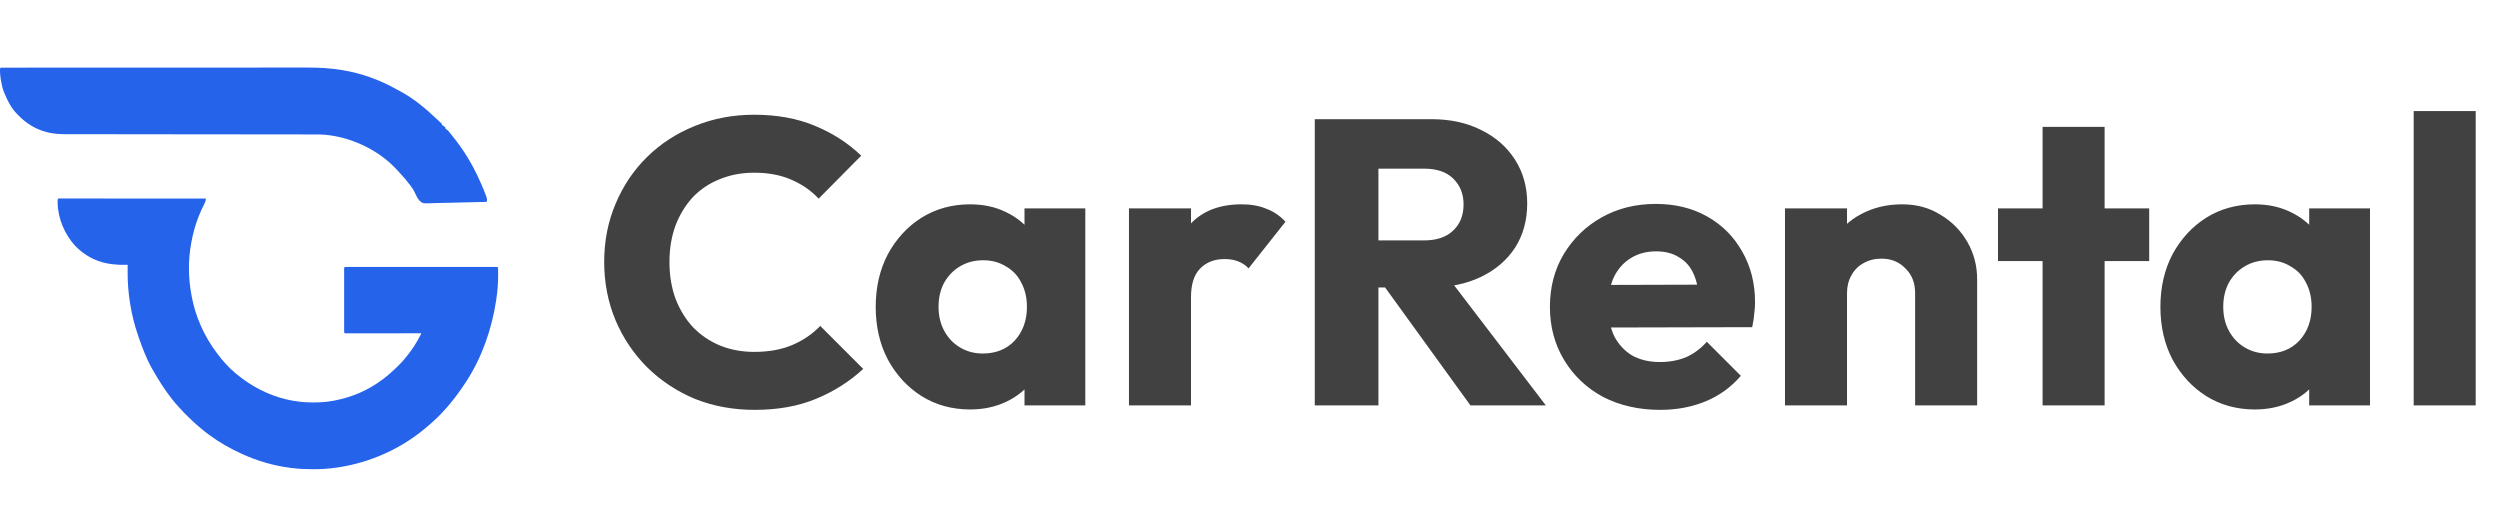
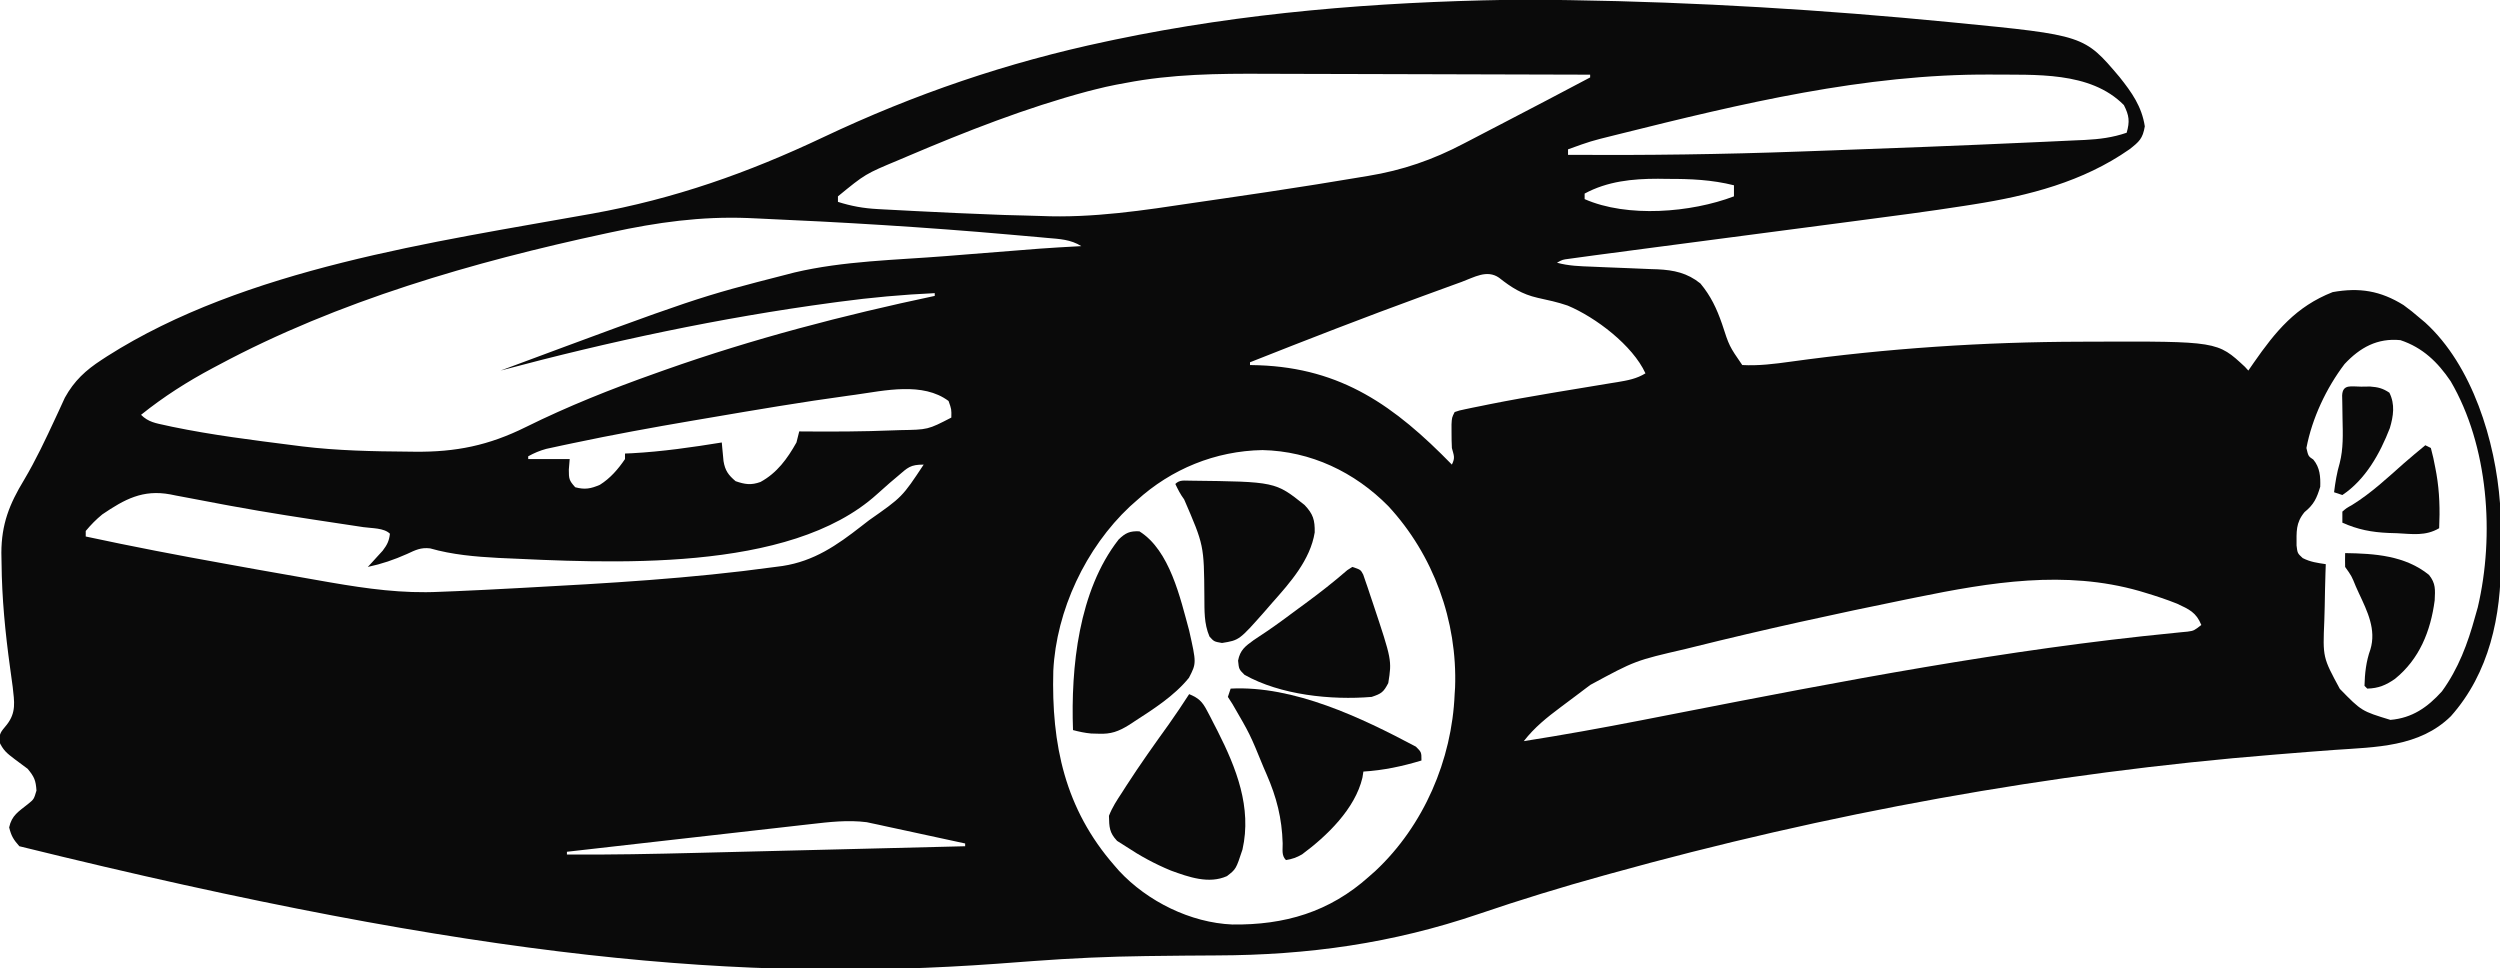
- <svg xmlns="http://www.w3.org/2000/svg" width="148" height="30" viewBox="0 0 148 30" fill="none">
-   <path d="M44.672 24.264C43.408 24.264 42.232 24.048 41.144 23.616C40.072 23.168 39.128 22.544 38.312 21.744C37.512 20.944 36.888 20.016 36.44 18.96C35.992 17.888 35.768 16.736 35.768 15.504C35.768 14.272 35.992 13.128 36.44 12.072C36.888 11 37.512 10.072 38.312 9.288C39.112 8.504 40.048 7.896 41.12 7.464C42.208 7.016 43.384 6.792 44.648 6.792C45.992 6.792 47.184 7.008 48.224 7.44C49.28 7.872 50.2 8.464 50.984 9.216L48.464 11.76C48.016 11.28 47.472 10.904 46.832 10.632C46.208 10.36 45.48 10.224 44.648 10.224C43.912 10.224 43.232 10.352 42.608 10.608C42 10.848 41.472 11.2 41.024 11.664C40.592 12.128 40.248 12.688 39.992 13.344C39.752 14 39.632 14.72 39.632 15.504C39.632 16.304 39.752 17.032 39.992 17.688C40.248 18.344 40.592 18.904 41.024 19.368C41.472 19.832 42 20.192 42.608 20.448C43.232 20.704 43.912 20.832 44.648 20.832C45.512 20.832 46.264 20.696 46.904 20.424C47.544 20.152 48.096 19.776 48.56 19.296L51.104 21.84C50.288 22.592 49.352 23.184 48.296 23.616C47.256 24.048 46.048 24.264 44.672 24.264ZM57.434 24.24C56.362 24.24 55.402 23.976 54.554 23.448C53.722 22.92 53.058 22.2 52.562 21.288C52.082 20.376 51.842 19.336 51.842 18.168C51.842 17 52.082 15.96 52.562 15.048C53.058 14.136 53.722 13.416 54.554 12.888C55.402 12.36 56.362 12.096 57.434 12.096C58.218 12.096 58.922 12.248 59.546 12.552C60.186 12.856 60.706 13.28 61.106 13.824C61.506 14.352 61.73 14.96 61.778 15.648V20.688C61.73 21.376 61.506 21.992 61.106 22.536C60.722 23.064 60.21 23.48 59.57 23.784C58.93 24.088 58.218 24.24 57.434 24.24ZM58.178 20.928C58.962 20.928 59.594 20.672 60.074 20.16C60.554 19.632 60.794 18.968 60.794 18.168C60.794 17.624 60.682 17.144 60.458 16.728C60.25 16.312 59.946 15.992 59.546 15.768C59.162 15.528 58.714 15.408 58.202 15.408C57.69 15.408 57.234 15.528 56.834 15.768C56.45 15.992 56.138 16.312 55.898 16.728C55.674 17.144 55.562 17.624 55.562 18.168C55.562 18.696 55.674 19.168 55.898 19.584C56.122 20 56.434 20.328 56.834 20.568C57.234 20.808 57.682 20.928 58.178 20.928ZM60.65 24V20.856L61.202 18.024L60.65 15.192V12.336H64.25V24H60.65ZM66.835 24V12.336H70.507V24H66.835ZM70.507 17.592L68.971 16.392C69.275 15.032 69.787 13.976 70.507 13.224C71.227 12.472 72.227 12.096 73.507 12.096C74.067 12.096 74.555 12.184 74.971 12.36C75.403 12.52 75.779 12.776 76.099 13.128L73.915 15.888C73.755 15.712 73.555 15.576 73.315 15.48C73.075 15.384 72.803 15.336 72.499 15.336C71.891 15.336 71.403 15.528 71.035 15.912C70.683 16.28 70.507 16.84 70.507 17.592ZM80.715 17.016V14.232H84.291C85.043 14.232 85.619 14.04 86.019 13.656C86.435 13.272 86.643 12.752 86.643 12.096C86.643 11.488 86.443 10.984 86.043 10.584C85.643 10.184 85.067 9.984 84.315 9.984H80.715V7.056H84.747C85.867 7.056 86.851 7.272 87.699 7.704C88.547 8.12 89.211 8.704 89.691 9.456C90.171 10.208 90.411 11.072 90.411 12.048C90.411 13.04 90.171 13.912 89.691 14.664C89.211 15.4 88.539 15.976 87.675 16.392C86.811 16.808 85.795 17.016 84.627 17.016H80.715ZM77.835 24V7.056H81.603V24H77.835ZM87.051 24L81.771 16.704L85.227 15.768L91.515 24H87.051ZM98.283 24.264C97.019 24.264 95.891 24.008 94.899 23.496C93.923 22.968 93.155 22.24 92.595 21.312C92.035 20.384 91.755 19.336 91.755 18.168C91.755 17 92.027 15.96 92.571 15.048C93.131 14.12 93.883 13.392 94.827 12.864C95.771 12.336 96.835 12.072 98.019 12.072C99.171 12.072 100.187 12.32 101.067 12.816C101.947 13.312 102.635 14 103.131 14.88C103.643 15.76 103.899 16.768 103.899 17.904C103.899 18.112 103.883 18.336 103.851 18.576C103.835 18.8 103.795 19.064 103.731 19.368L93.675 19.392V16.872L102.171 16.848L100.587 17.904C100.571 17.232 100.467 16.68 100.275 16.248C100.083 15.8 99.795 15.464 99.411 15.24C99.043 15 98.587 14.88 98.043 14.88C97.467 14.88 96.963 15.016 96.531 15.288C96.115 15.544 95.787 15.912 95.547 16.392C95.323 16.872 95.211 17.456 95.211 18.144C95.211 18.832 95.331 19.424 95.571 19.92C95.827 20.4 96.179 20.776 96.627 21.048C97.091 21.304 97.635 21.432 98.259 21.432C98.835 21.432 99.355 21.336 99.819 21.144C100.283 20.936 100.691 20.632 101.043 20.232L103.059 22.248C102.483 22.92 101.787 23.424 100.971 23.76C100.155 24.096 99.259 24.264 98.283 24.264ZM113.375 24V17.352C113.375 16.744 113.183 16.256 112.799 15.888C112.431 15.504 111.959 15.312 111.383 15.312C110.983 15.312 110.631 15.4 110.327 15.576C110.023 15.736 109.783 15.976 109.607 16.296C109.431 16.6 109.343 16.952 109.343 17.352L107.927 16.656C107.927 15.744 108.127 14.944 108.527 14.256C108.927 13.568 109.479 13.04 110.183 12.672C110.903 12.288 111.711 12.096 112.607 12.096C113.471 12.096 114.231 12.304 114.887 12.72C115.559 13.12 116.087 13.656 116.471 14.328C116.855 15 117.047 15.736 117.047 16.536V24H113.375ZM105.671 24V12.336H109.343V24H105.671ZM120.921 24V7.512H124.593V24H120.921ZM118.281 15.456V12.336H127.233V15.456H118.281ZM133.488 24.24C132.416 24.24 131.456 23.976 130.608 23.448C129.776 22.92 129.112 22.2 128.616 21.288C128.136 20.376 127.896 19.336 127.896 18.168C127.896 17 128.136 15.96 128.616 15.048C129.112 14.136 129.776 13.416 130.608 12.888C131.456 12.36 132.416 12.096 133.488 12.096C134.272 12.096 134.976 12.248 135.6 12.552C136.24 12.856 136.76 13.28 137.16 13.824C137.56 14.352 137.784 14.96 137.832 15.648V20.688C137.784 21.376 137.56 21.992 137.16 22.536C136.776 23.064 136.264 23.48 135.624 23.784C134.984 24.088 134.272 24.24 133.488 24.24ZM134.232 20.928C135.016 20.928 135.648 20.672 136.128 20.16C136.608 19.632 136.848 18.968 136.848 18.168C136.848 17.624 136.736 17.144 136.512 16.728C136.304 16.312 136 15.992 135.6 15.768C135.216 15.528 134.768 15.408 134.256 15.408C133.744 15.408 133.288 15.528 132.888 15.768C132.504 15.992 132.192 16.312 131.952 16.728C131.728 17.144 131.616 17.624 131.616 18.168C131.616 18.696 131.728 19.168 131.952 19.584C132.176 20 132.488 20.328 132.888 20.568C133.288 20.808 133.736 20.928 134.232 20.928ZM136.704 24V20.856L137.256 18.024L136.704 15.192V12.336H140.304V24H136.704ZM142.89 24V6.576H146.562V24H142.89Z" fill="#414141" />
-   <path d="M3.506 11.75C3.533 11.75 3.559 11.75 3.587 11.75C3.632 11.75 3.632 11.75 3.679 11.75C3.73 11.75 3.73 11.75 3.782 11.75C3.817 11.75 3.853 11.75 3.89 11.75C3.99 11.75 4.089 11.75 4.189 11.75C4.296 11.751 4.403 11.751 4.51 11.751C4.696 11.751 4.882 11.751 5.068 11.751C5.337 11.751 5.606 11.751 5.874 11.751C6.31 11.751 6.746 11.752 7.182 11.752C7.606 11.752 8.03 11.752 8.454 11.752C8.48 11.752 8.506 11.752 8.533 11.752C8.664 11.752 8.794 11.753 8.925 11.753C10.012 11.753 11.099 11.754 12.186 11.754C12.186 11.912 12.133 12.002 12.064 12.135C11.721 12.817 11.469 13.563 11.333 14.325C11.328 14.354 11.322 14.384 11.316 14.414C11.134 15.408 11.146 16.465 11.333 17.456C11.338 17.482 11.342 17.509 11.347 17.536C11.569 18.76 12.103 19.918 12.825 20.884C12.838 20.901 12.851 20.918 12.864 20.935C13.185 21.367 13.544 21.768 13.952 22.103C13.977 22.124 13.977 22.124 14.003 22.145C14.437 22.503 14.889 22.808 15.383 23.059C15.405 23.07 15.427 23.081 15.449 23.092C16.413 23.583 17.448 23.824 18.512 23.825C18.535 23.825 18.559 23.825 18.583 23.825C18.984 23.825 19.373 23.796 19.768 23.718C19.792 23.713 19.817 23.709 19.842 23.704C20.817 23.517 21.784 23.11 22.6 22.498C22.649 22.462 22.649 22.462 22.7 22.425C22.966 22.226 23.211 22.006 23.453 21.773C23.469 21.757 23.486 21.741 23.503 21.725C23.692 21.543 23.869 21.358 24.031 21.147C24.055 21.118 24.079 21.09 24.104 21.06C24.4 20.699 24.656 20.295 24.872 19.873C24.885 19.846 24.899 19.819 24.913 19.792C24.924 19.771 24.934 19.751 24.945 19.73C24.921 19.73 24.898 19.73 24.874 19.73C24.306 19.731 23.739 19.731 23.172 19.732C22.897 19.732 22.623 19.732 22.348 19.733C22.109 19.733 21.87 19.733 21.631 19.733C21.504 19.733 21.378 19.733 21.251 19.733C21.132 19.734 21.013 19.734 20.894 19.734C20.85 19.734 20.806 19.734 20.762 19.734C20.703 19.734 20.643 19.734 20.583 19.734C20.55 19.734 20.517 19.734 20.482 19.734C20.407 19.73 20.407 19.73 20.377 19.697C20.374 19.647 20.373 19.597 20.373 19.547C20.373 19.514 20.373 19.482 20.373 19.449C20.373 19.413 20.373 19.377 20.373 19.34C20.373 19.302 20.373 19.265 20.373 19.226C20.373 19.101 20.373 18.976 20.373 18.852C20.373 18.765 20.373 18.679 20.373 18.593C20.373 18.411 20.373 18.23 20.373 18.049C20.373 17.839 20.373 17.629 20.373 17.42C20.373 17.218 20.373 17.017 20.373 16.815C20.373 16.729 20.373 16.643 20.373 16.558C20.373 16.438 20.373 16.318 20.373 16.198C20.373 16.162 20.373 16.126 20.373 16.089C20.373 16.057 20.373 16.024 20.373 15.991C20.373 15.963 20.373 15.934 20.373 15.905C20.377 15.841 20.377 15.841 20.407 15.808C20.456 15.805 20.504 15.804 20.552 15.804C20.584 15.804 20.616 15.804 20.648 15.804C20.683 15.804 20.718 15.804 20.754 15.804C20.791 15.804 20.828 15.804 20.866 15.804C20.969 15.804 21.072 15.804 21.175 15.804C21.286 15.804 21.397 15.804 21.508 15.804C21.725 15.803 21.943 15.803 22.16 15.804C22.337 15.804 22.513 15.804 22.69 15.804C22.715 15.804 22.74 15.804 22.766 15.804C22.817 15.804 22.868 15.804 22.919 15.804C23.397 15.803 23.876 15.804 24.354 15.804C24.765 15.804 25.176 15.804 25.587 15.804C26.063 15.804 26.54 15.803 27.017 15.804C27.067 15.804 27.118 15.804 27.169 15.804C27.206 15.804 27.206 15.804 27.245 15.804C27.421 15.804 27.598 15.804 27.774 15.803C27.989 15.803 28.204 15.803 28.419 15.804C28.529 15.804 28.639 15.804 28.748 15.804C28.867 15.803 28.986 15.804 29.105 15.804C29.14 15.804 29.175 15.804 29.211 15.804C29.242 15.804 29.274 15.804 29.306 15.804C29.334 15.804 29.361 15.804 29.39 15.804C29.451 15.808 29.451 15.808 29.482 15.841C29.491 15.989 29.489 16.138 29.489 16.286C29.489 16.319 29.489 16.319 29.489 16.354C29.489 16.792 29.454 17.22 29.39 17.654C29.383 17.707 29.383 17.707 29.375 17.762C29.116 19.482 28.528 21.171 27.594 22.597C27.573 22.629 27.553 22.66 27.532 22.693C27.472 22.782 27.412 22.871 27.35 22.96C27.327 22.993 27.304 23.027 27.28 23.061C26.745 23.829 26.131 24.54 25.432 25.135C25.392 25.17 25.351 25.205 25.311 25.241C23.791 26.556 21.936 27.38 20.014 27.669C19.991 27.672 19.968 27.675 19.945 27.679C19.482 27.747 19.021 27.779 18.554 27.778C18.532 27.778 18.51 27.778 18.488 27.778C18.08 27.777 17.677 27.756 17.271 27.706C17.239 27.702 17.208 27.698 17.175 27.694C16.203 27.569 15.249 27.294 14.348 26.882C14.328 26.873 14.309 26.864 14.289 26.855C13.977 26.713 13.673 26.557 13.373 26.387C13.352 26.376 13.332 26.364 13.31 26.352C13.011 26.183 12.726 25.992 12.445 25.79C12.414 25.768 12.384 25.747 12.353 25.724C12.182 25.599 12.018 25.468 11.857 25.326C11.79 25.267 11.722 25.21 11.653 25.154C11.527 25.048 11.409 24.935 11.292 24.819C11.228 24.756 11.164 24.695 11.098 24.634C10.951 24.496 10.814 24.347 10.677 24.198C10.652 24.171 10.627 24.145 10.602 24.117C10.453 23.956 10.311 23.792 10.176 23.619C10.16 23.599 10.145 23.579 10.128 23.558C9.741 23.058 9.404 22.528 9.088 21.973C9.056 21.917 9.023 21.86 8.991 21.804C8.66 21.218 8.419 20.569 8.197 19.928C8.18 19.881 8.18 19.881 8.164 19.833C7.757 18.645 7.547 17.341 7.555 16.076C7.555 16.037 7.556 15.998 7.556 15.958C7.556 15.864 7.557 15.77 7.557 15.676C7.519 15.677 7.519 15.677 7.48 15.678C6.307 15.706 5.344 15.45 4.462 14.568C3.838 13.893 3.42 12.935 3.41 11.977C3.411 11.757 3.411 11.757 3.506 11.75Z" fill="#2563EB" />
-   <path d="M0.16 4.004C0.187 4.004 0.214 4.004 0.242 4.004C0.287 4.004 0.287 4.004 0.333 4.004C0.364 4.004 0.396 4.004 0.429 4.004C0.536 4.004 0.644 4.004 0.752 4.004C0.829 4.004 0.907 4.004 0.984 4.004C1.154 4.004 1.323 4.004 1.492 4.004C1.744 4.004 1.995 4.004 2.247 4.003C2.722 4.003 3.198 4.003 3.674 4.003C4.041 4.003 4.409 4.003 4.777 4.003C4.882 4.003 4.988 4.003 5.094 4.003C5.12 4.003 5.146 4.003 5.174 4.003C5.914 4.002 6.654 4.002 7.394 4.002C7.422 4.002 7.45 4.002 7.479 4.002C7.62 4.002 7.762 4.002 7.903 4.002C7.931 4.002 7.96 4.002 7.989 4.002C8.045 4.002 8.102 4.002 8.159 4.002C9.042 4.002 9.925 4.002 10.809 4.002C11.801 4.001 12.793 4.001 13.785 4.001C13.891 4.001 13.997 4.001 14.103 4.001C14.129 4.001 14.155 4.001 14.182 4.001C14.601 4.001 15.02 4.001 15.439 4C15.86 4 16.282 4 16.704 4C16.954 4 17.204 4 17.454 4C17.642 4 17.829 4 18.017 4C18.092 4 18.168 4 18.243 4C18.911 3.999 19.575 4.035 20.236 4.147C20.257 4.15 20.277 4.153 20.299 4.157C21.391 4.341 22.458 4.717 23.439 5.268C23.532 5.32 23.625 5.369 23.719 5.417C24.509 5.846 25.209 6.43 25.869 7.06C25.913 7.101 25.958 7.142 26.002 7.183C26.024 7.203 26.046 7.223 26.069 7.245C26.097 7.27 26.097 7.27 26.125 7.295C26.163 7.337 26.163 7.337 26.163 7.403C26.19 7.416 26.19 7.416 26.218 7.43C26.284 7.469 26.328 7.505 26.376 7.568C26.376 7.59 26.376 7.611 26.376 7.634C26.394 7.643 26.412 7.651 26.431 7.66C26.501 7.702 26.536 7.739 26.587 7.805C26.658 7.896 26.73 7.987 26.803 8.077C27.436 8.854 27.971 9.731 28.386 10.665C28.417 10.734 28.448 10.802 28.479 10.871C28.584 11.105 28.681 11.34 28.768 11.583C28.78 11.615 28.78 11.615 28.792 11.649C28.833 11.765 28.846 11.833 28.812 11.951C28.311 11.967 27.81 11.98 27.309 11.987C27.077 11.991 26.844 11.995 26.612 12.004C26.409 12.01 26.206 12.015 26.003 12.016C25.895 12.017 25.788 12.019 25.681 12.024C25.031 12.054 25.031 12.054 24.838 11.884C24.704 11.721 24.614 11.539 24.528 11.343C24.469 11.219 24.393 11.113 24.311 11.006C24.297 10.988 24.284 10.97 24.27 10.951C24.1 10.724 23.92 10.507 23.727 10.303C23.574 10.139 23.574 10.139 23.529 10.087C22.392 8.815 20.566 8.009 18.941 7.961C18.75 7.958 18.558 7.959 18.367 7.959C18.302 7.959 18.237 7.959 18.172 7.959C17.994 7.958 17.816 7.958 17.638 7.958C17.446 7.958 17.254 7.958 17.062 7.958C16.75 7.957 16.439 7.957 16.128 7.957C15.602 7.957 15.076 7.956 14.55 7.955C14.347 7.955 14.145 7.955 13.942 7.954C13.92 7.954 13.897 7.954 13.874 7.954C13.339 7.954 12.804 7.953 12.268 7.952C12.245 7.952 12.222 7.952 12.197 7.952C11.651 7.952 11.105 7.951 10.559 7.951C10.524 7.951 10.524 7.951 10.488 7.951C10.299 7.95 10.11 7.95 9.92 7.95C9.139 7.95 8.358 7.949 7.577 7.947C7.467 7.947 7.356 7.947 7.246 7.947C7.224 7.947 7.202 7.947 7.18 7.947C6.831 7.946 6.482 7.946 6.133 7.946C5.782 7.946 5.431 7.946 5.08 7.945C4.89 7.944 4.7 7.944 4.51 7.944C4.336 7.945 4.162 7.944 3.988 7.944C3.925 7.943 3.862 7.943 3.8 7.944C2.749 7.947 1.833 7.605 1.071 6.81C1.038 6.777 1.038 6.777 1.005 6.744C0.678 6.412 0.462 5.995 0.279 5.558C0.265 5.523 0.25 5.489 0.235 5.454C0.146 5.23 0.098 5.002 0.057 4.762C0.051 4.733 0.046 4.703 0.041 4.672C0.007 4.462 -0.009 4.254 0.005 4.041C0.052 3.991 0.095 4.004 0.16 4.004Z" fill="#2563EB" />
+ <svg xmlns="http://www.w3.org/2000/svg" version="1.1" width="904" height="350">
+   <path d="M0 0 C6.324 -0.093 12.641 -0.049 18.965 0.05 C20.229 0.068 21.493 0.086 22.795 0.104 C68.598 0.799 114.379 3.597 159.965 8.05 C160.995 8.15 160.995 8.15 162.045 8.252 C208.62 12.815 208.62 12.815 221.403 27.925 C225.836 33.49 229.435 38.572 230.528 45.738 C229.773 50.182 228.518 51.279 224.965 54.05 C208.189 65.771 188.537 70.831 168.613 73.956 C167.533 74.127 166.454 74.297 165.342 74.473 C152.439 76.485 139.495 78.18 126.547 79.871 C123.904 80.218 121.26 80.567 118.617 80.915 C112.433 81.73 106.249 82.541 100.065 83.351 C91.001 84.539 81.938 85.731 72.875 86.923 C72.204 87.012 71.532 87.1 70.84 87.191 C69.5 87.367 68.159 87.544 66.819 87.72 C62.332 88.311 57.845 88.899 53.359 89.487 C46.893 90.335 40.429 91.188 33.965 92.05 C32.741 92.213 32.741 92.213 31.491 92.38 C29.462 92.652 27.434 92.931 25.406 93.21 C24.373 93.352 23.34 93.494 22.275 93.64 C19.948 93.941 19.948 93.941 17.965 95.05 C22.164 96.209 26.31 96.324 30.641 96.48 C32.374 96.554 34.106 96.628 35.838 96.703 C38.557 96.816 41.275 96.925 43.994 97.024 C46.627 97.122 49.259 97.237 51.891 97.355 C53.098 97.393 53.098 97.393 54.329 97.431 C60.248 97.713 65.087 98.732 69.832 102.554 C73.603 107.093 75.724 111.623 77.653 117.175 C80.251 125.2 80.251 125.2 84.965 132.05 C90.91 132.367 96.562 131.648 102.447 130.831 C137.281 126.009 172.242 123.678 207.403 123.613 C208.641 123.607 209.879 123.601 211.155 123.594 C256.795 123.447 256.795 123.447 266.711 132.675 C267.125 133.129 267.539 133.583 267.965 134.05 C268.606 133.121 269.247 132.191 269.907 131.234 C277.829 119.855 285.155 110.905 298.465 105.675 C308.113 103.952 315.699 105.157 324.09 110.371 C326.146 111.84 328.056 113.396 329.965 115.05 C330.611 115.59 331.257 116.131 331.922 116.687 C349.021 132.235 357.309 159.588 358.965 182.05 C359.131 186.659 359.193 191.263 359.206 195.874 C359.215 198.018 359.246 200.161 359.278 202.304 C359.436 222.757 355.119 243.391 341.2 259.035 C329.814 270.229 314.067 270.17 299.115 271.22 C292.614 271.681 286.118 272.214 279.622 272.742 C278.961 272.795 278.301 272.848 277.621 272.902 C196.108 279.451 115.699 294.161 36.965 316.05 C36.252 316.248 35.538 316.445 34.803 316.649 C19.652 320.842 4.689 325.43 -10.189 330.502 C-41.594 341.196 -71.933 345.425 -105.058 345.532 C-112.82 345.559 -120.582 345.642 -128.343 345.738 C-129.112 345.747 -129.88 345.756 -130.672 345.766 C-144.201 345.938 -157.665 346.546 -171.16 347.55 C-172.075 347.618 -172.99 347.686 -173.933 347.755 C-175.739 347.889 -177.546 348.023 -179.352 348.157 C-180.22 348.221 -181.089 348.285 -181.984 348.351 C-183.256 348.446 -183.256 348.446 -184.554 348.542 C-275.766 355.136 -370.119 347.487 -538.035 306.05 C-540.153 303.662 -540.96 302.358 -541.722 299.238 C-540.771 294.829 -538.311 293.527 -534.894 290.777 C-532.777 289.066 -532.777 289.066 -531.847 285.925 C-532.089 282.217 -532.641 280.937 -535.035 278.05 C-536.562 276.886 -538.105 275.741 -539.66 274.613 C-542.559 272.419 -543.874 271.401 -545.41 268.05 C-545.035 265.05 -545.035 265.05 -542.535 262.05 C-539.118 257.627 -539.855 253.828 -540.437 248.468 C-540.746 246.121 -541.073 243.777 -541.398 241.432 C-543.138 228.809 -544.361 216.368 -544.472 203.613 C-544.505 201.811 -544.505 201.811 -544.539 199.972 C-544.515 189.636 -541.673 182.377 -536.347 173.613 C-532.073 166.405 -528.539 158.896 -525.015 151.3 C-524.673 150.567 -524.33 149.833 -523.978 149.078 C-523.171 147.344 -522.377 145.604 -521.585 143.863 C-518.217 137.753 -514.039 133.916 -508.285 130.175 C-507.298 129.531 -507.298 129.531 -506.292 128.875 C-456.338 97.097 -388.104 87.595 -330.837 77.294 C-301.133 71.943 -274.551 62.555 -247.347 49.675 C-214.286 34.029 -180.858 22.626 -145.035 15.05 C-143.442 14.711 -143.442 14.711 -141.816 14.364 C-95.191 4.618 -47.539 0.788 0 0 Z M-138.035 30.05 C-139.142 30.254 -140.25 30.458 -141.391 30.668 C-143.924 31.156 -146.41 31.729 -148.91 32.363 C-149.862 32.604 -150.814 32.845 -151.795 33.093 C-173.987 39.034 -195.726 47.567 -216.847 56.55 C-217.948 57.018 -219.048 57.485 -220.182 57.967 C-232.146 62.954 -232.146 62.954 -242.035 71.05 C-242.035 71.71 -242.035 72.37 -242.035 73.05 C-237.177 74.587 -232.837 75.372 -227.714 75.648 C-227.026 75.687 -226.338 75.726 -225.629 75.766 C-223.39 75.89 -221.15 76.002 -218.91 76.113 C-217.34 76.196 -215.77 76.279 -214.2 76.362 C-204.398 76.874 -194.593 77.314 -184.785 77.675 C-183.731 77.715 -182.678 77.755 -181.593 77.797 C-179.376 77.87 -177.158 77.926 -174.94 77.969 C-172.894 78.011 -170.847 78.058 -168.802 78.148 C-149.818 78.974 -131.454 76.11 -112.743 73.301 C-109.414 72.805 -106.082 72.325 -102.75 71.845 C-92.167 70.32 -81.596 68.721 -71.035 67.05 C-70.239 66.924 -69.443 66.799 -68.624 66.669 C-63.94 65.924 -59.261 65.158 -54.586 64.365 C-53.159 64.124 -51.731 63.887 -50.302 63.656 C-37.922 61.636 -26.857 57.813 -15.777 51.976 C-15.069 51.61 -14.361 51.244 -13.631 50.867 C-11.387 49.706 -9.148 48.534 -6.91 47.363 C-5.358 46.557 -3.806 45.752 -2.254 44.947 C2.157 42.658 6.562 40.356 10.965 38.05 C12.681 37.153 12.681 37.153 14.431 36.238 C19.617 33.524 24.796 30.797 29.965 28.05 C29.965 27.72 29.965 27.39 29.965 27.05 C11.162 26.98 -7.642 26.927 -26.446 26.895 C-35.179 26.879 -43.912 26.859 -52.645 26.824 C-60.267 26.794 -67.889 26.775 -75.511 26.768 C-79.538 26.764 -83.564 26.755 -87.591 26.733 C-104.61 26.643 -121.252 26.811 -138.035 30.05 Z M40.653 48.488 C39.98 48.655 39.307 48.823 38.614 48.995 C30.151 51.091 30.151 51.091 21.965 54.05 C21.965 54.71 21.965 55.37 21.965 56.05 C50.014 56.224 77.993 55.876 106.022 54.839 C108.834 54.736 111.646 54.635 114.458 54.535 C139.142 53.658 163.824 52.706 188.498 51.58 C190.513 51.488 192.528 51.4 194.543 51.312 C198.227 51.149 201.911 50.975 205.594 50.796 C207.188 50.728 207.188 50.728 208.814 50.658 C214.177 50.382 218.877 49.79 223.965 48.05 C225.137 43.948 224.884 41.846 222.965 38.05 C210.757 25.691 190.745 27.205 174.658 27.01 C129.257 26.771 84.479 37.55 40.653 48.488 Z M27.965 70.05 C27.965 70.71 27.965 71.37 27.965 72.05 C43.379 78.85 66.46 76.957 81.965 71.05 C81.965 69.73 81.965 68.41 81.965 67.05 C73.98 65.047 66.298 64.716 58.09 64.738 C56.901 64.722 55.711 64.706 54.485 64.689 C45.248 64.684 36.215 65.591 27.965 70.05 Z M-324.035 84.05 C-324.689 84.191 -325.343 84.331 -326.017 84.476 C-373.865 94.767 -422.741 108.855 -466.035 132.05 C-466.701 132.403 -467.368 132.756 -468.055 133.119 C-477.341 138.058 -485.82 143.469 -494.035 150.05 C-491.382 152.703 -488.651 153.086 -485.097 153.863 C-484.334 154.03 -483.571 154.198 -482.785 154.37 C-468.349 157.369 -453.654 159.188 -439.035 161.05 C-437.96 161.187 -436.886 161.325 -435.779 161.466 C-423.017 163.014 -410.25 163.267 -397.41 163.363 C-396.258 163.377 -396.258 163.377 -395.083 163.392 C-380.225 163.552 -368.356 161.157 -354.893 154.47 C-339.654 146.93 -324.062 140.733 -308.035 135.05 C-306.866 134.633 -305.697 134.216 -304.493 133.787 C-272.691 122.541 -240.018 114.032 -207.035 107.05 C-207.035 106.72 -207.035 106.39 -207.035 106.05 C-218.64 106.589 -230.085 107.622 -241.597 109.175 C-242.404 109.283 -243.211 109.391 -244.043 109.502 C-284.659 114.97 -324.456 123.458 -364.035 134.05 C-292.88 107.586 -292.88 107.586 -260.285 99.238 C-259.467 99.026 -258.649 98.813 -257.807 98.595 C-240.027 94.385 -221.152 94.094 -202.99 92.653 C-200.216 92.433 -197.441 92.209 -194.666 91.984 C-167.484 89.791 -167.484 89.791 -154.035 89.05 C-157.863 86.619 -161.961 86.463 -166.363 86.085 C-167.204 86.008 -168.044 85.93 -168.911 85.849 C-171.701 85.595 -174.493 85.353 -177.285 85.113 C-178.246 85.028 -179.207 84.942 -180.198 84.855 C-210.421 82.179 -240.724 80.371 -271.035 79.05 C-272.786 78.972 -272.786 78.972 -274.572 78.892 C-291.593 78.237 -307.423 80.447 -324.035 84.05 Z M-16.511 101.988 C-17.374 102.3 -18.236 102.612 -19.124 102.934 C-21.971 103.967 -24.816 105.008 -27.66 106.05 C-28.628 106.403 -29.596 106.756 -30.594 107.12 C-51.539 114.761 -72.309 122.837 -93.035 131.05 C-93.035 131.38 -93.035 131.71 -93.035 132.05 C-91.993 132.076 -90.952 132.102 -89.878 132.128 C-59.872 133.187 -40.675 146.891 -20.035 168.05 C-18.754 165.489 -19.337 164.775 -20.035 162.05 C-20.126 160.177 -20.165 158.301 -20.16 156.425 C-20.162 155.464 -20.165 154.502 -20.167 153.511 C-20.035 151.05 -20.035 151.05 -19.035 149.05 C-17.369 148.475 -17.369 148.475 -15.128 148.007 C-13.824 147.732 -13.824 147.732 -12.493 147.452 C-11.517 147.257 -10.54 147.063 -9.535 146.863 C-8.515 146.654 -7.495 146.444 -6.444 146.229 C0.864 144.768 8.195 143.479 15.543 142.238 C16.92 142.005 16.92 142.005 18.325 141.768 C22.964 140.987 27.605 140.217 32.249 139.462 C33.982 139.175 35.716 138.888 37.45 138.601 C38.25 138.474 39.05 138.347 39.874 138.216 C43.537 137.606 46.774 137.014 49.965 135.05 C45.336 124.939 31.988 114.796 21.84 110.55 C18.269 109.315 14.654 108.54 10.965 107.738 C5.335 106.445 1.52 104.042 -2.976 100.476 C-7.372 97.431 -11.969 100.324 -16.511 101.988 Z M302.758 131.687 C296.152 140.395 291.01 151.294 288.965 162.05 C289.653 165.026 289.653 165.026 291.465 166.238 C293.874 169.148 294.073 172.401 293.965 176.05 C292.687 180.24 291.69 182.46 288.278 185.238 C285.041 189.175 285.405 192.347 285.399 197.308 C285.732 200.107 285.732 200.107 287.625 201.855 C290.39 203.267 292.911 203.595 295.965 204.05 C295.91 205.653 295.91 205.653 295.854 207.288 C295.726 211.295 295.647 215.301 295.581 219.309 C295.546 221.036 295.498 222.762 295.437 224.488 C294.871 237.737 294.871 237.737 301.047 249.145 C308.896 257.176 308.896 257.176 319.34 260.363 C327.241 259.682 332.742 255.83 337.965 250.05 C343.921 241.851 347.313 232.743 349.965 223.05 C350.286 221.921 350.607 220.792 350.938 219.628 C357.054 193.573 354.792 161.253 341.118 137.894 C336.434 130.966 331.005 125.73 322.965 123.05 C314.622 122.232 308.366 125.695 302.758 131.687 Z M-235.847 142.8 C-236.621 142.905 -237.394 143.011 -238.191 143.119 C-255.04 145.417 -271.806 148.268 -288.567 151.131 C-290.623 151.482 -292.679 151.831 -294.736 152.18 C-309.124 154.631 -323.466 157.251 -337.746 160.273 C-338.927 160.521 -340.108 160.769 -341.324 161.024 C-342.413 161.26 -343.501 161.495 -344.622 161.738 C-345.574 161.944 -346.527 162.149 -347.508 162.361 C-349.897 163.013 -351.873 163.856 -354.035 165.05 C-354.035 165.38 -354.035 165.71 -354.035 166.05 C-349.085 166.05 -344.135 166.05 -339.035 166.05 C-339.189 167.937 -339.189 167.937 -339.347 169.863 C-339.33 173.115 -339.32 173.738 -337.035 176.238 C-333.555 177.18 -331.402 176.776 -328.105 175.347 C-324.347 172.993 -321.515 169.701 -319.035 166.05 C-319.035 165.39 -319.035 164.73 -319.035 164.05 C-317.758 163.994 -317.758 163.994 -316.457 163.937 C-305.527 163.344 -294.835 161.794 -284.035 160.05 C-283.981 160.665 -283.928 161.28 -283.873 161.914 C-283.795 162.722 -283.717 163.53 -283.636 164.363 C-283.562 165.163 -283.488 165.964 -283.412 166.789 C-282.842 170.206 -281.666 171.834 -279.035 174.05 C-275.676 175.213 -273.444 175.558 -270.05 174.335 C-264.061 171.074 -260.327 165.92 -257.035 160.05 C-256.674 158.724 -256.336 157.391 -256.035 156.05 C-255.483 156.056 -254.932 156.061 -254.364 156.066 C-243.643 156.153 -232.936 156.11 -222.222 155.675 C-220.892 155.629 -220.892 155.629 -219.534 155.582 C-209.501 155.422 -209.501 155.422 -201.035 151.05 C-200.965 148.047 -200.965 148.047 -202.035 145.05 C-211.326 138.1 -225.114 141.284 -235.847 142.8 Z M-134.035 181.05 C-134.842 181.766 -135.649 182.481 -136.48 183.218 C-152.411 198.15 -163.083 220.745 -164.161 242.615 C-164.879 269.206 -160.002 292.511 -142.035 313.05 C-141.203 314.007 -141.203 314.007 -140.355 314.984 C-130.096 326.004 -114.523 333.722 -99.421 334.351 C-80.553 334.587 -64.318 329.871 -50.035 317.05 C-49.237 316.345 -48.439 315.64 -47.617 314.914 C-30.229 298.604 -19.997 274.856 -19.035 251.05 C-18.983 250.264 -18.932 249.478 -18.878 248.667 C-17.995 224.607 -26.704 200.676 -43.035 183.05 C-55.195 170.741 -71.047 163.18 -88.535 162.8 C-105.535 163.108 -121.476 169.606 -134.035 181.05 Z M-220.347 172.175 C-221.324 173 -222.301 173.825 -223.308 174.675 C-224.847 176.015 -226.378 177.363 -227.886 178.738 C-259.608 207.491 -325.007 203.615 -364.86 201.792 C-373.141 201.348 -381.499 200.638 -389.5 198.343 C-392.886 197.952 -394.775 198.934 -397.847 200.363 C-402.572 202.466 -406.983 203.982 -412.035 205.05 C-411.541 204.519 -411.047 203.988 -410.539 203.441 C-409.898 202.735 -409.257 202.028 -408.597 201.3 C-407.959 200.604 -407.321 199.908 -406.664 199.191 C-405.039 197.057 -404.351 195.695 -404.035 193.05 C-406.188 190.897 -410.629 191.105 -413.605 190.667 C-415.452 190.388 -417.3 190.108 -419.147 189.828 C-420.128 189.681 -421.108 189.533 -422.119 189.382 C-435.259 187.409 -448.389 185.409 -461.457 182.996 C-462.349 182.831 -463.241 182.667 -464.16 182.498 C-468.387 181.714 -472.611 180.915 -476.832 180.097 C-478.355 179.81 -479.879 179.524 -481.402 179.238 C-482.076 179.102 -482.75 178.966 -483.445 178.825 C-493.416 176.979 -499.98 180.592 -508.035 186.05 C-510.35 187.949 -512.101 189.741 -514.035 192.05 C-514.035 192.71 -514.035 193.37 -514.035 194.05 C-497.276 197.66 -480.464 200.883 -463.59 203.907 C-459.67 204.611 -455.751 205.322 -451.832 206.033 C-444.238 207.405 -436.639 208.739 -429.035 210.05 C-427.848 210.257 -426.662 210.463 -425.44 210.676 C-412.172 212.959 -399.49 214.708 -386.035 214.05 C-384.077 213.972 -382.12 213.895 -380.163 213.818 C-373.263 213.53 -366.368 213.171 -359.472 212.8 C-358.233 212.734 -356.995 212.668 -355.718 212.601 C-325.505 210.977 -295.155 209.246 -265.16 205.113 C-264.139 204.979 -263.118 204.846 -262.066 204.709 C-250.7 202.962 -242.454 197.268 -233.535 190.3 C-232.159 189.236 -232.159 189.236 -230.756 188.151 C-218.794 179.781 -218.794 179.781 -211.035 168.05 C-215.9 168.05 -216.737 169.081 -220.347 172.175 Z M147.965 216.05 C146.949 216.256 145.934 216.462 144.887 216.674 C118.861 221.967 92.925 227.63 67.153 234.05 C66.243 234.276 65.334 234.501 64.397 234.733 C46.271 238.922 46.271 238.922 30.09 247.675 C29.513 248.105 28.936 248.534 28.341 248.977 C27.143 249.872 25.949 250.774 24.76 251.682 C22.96 253.054 21.144 254.403 19.325 255.75 C14.282 259.524 9.852 263.046 5.965 268.05 C20.177 265.819 34.308 263.265 48.426 260.511 C49.252 260.35 50.079 260.189 50.93 260.023 C54.377 259.35 57.825 258.677 61.272 258.002 C120.837 246.347 180.593 234.851 241.057 228.935 C241.955 228.843 242.853 228.751 243.778 228.656 C244.901 228.55 244.901 228.55 246.047 228.442 C248.283 228.111 248.283 228.111 250.965 226.05 C249.116 221.47 246.535 220.378 242.204 218.347 C238.382 216.816 234.533 215.545 230.59 214.363 C229.92 214.16 229.25 213.958 228.559 213.75 C201.716 206.091 174.712 210.605 147.965 216.05 Z M-251.939 298.06 C-252.896 298.167 -253.853 298.275 -254.839 298.385 C-257.978 298.738 -261.116 299.097 -264.253 299.457 C-266.439 299.704 -268.625 299.95 -270.811 300.196 C-276.545 300.844 -282.279 301.496 -288.013 302.149 C-293.871 302.816 -299.73 303.478 -305.589 304.14 C-317.072 305.439 -328.553 306.743 -340.035 308.05 C-340.035 308.38 -340.035 308.71 -340.035 309.05 C-324.337 309.158 -308.66 308.841 -292.968 308.445 C-289.546 308.359 -286.124 308.276 -282.702 308.192 C-276.257 308.035 -269.812 307.875 -263.367 307.714 C-256.015 307.531 -248.662 307.35 -241.31 307.17 C-226.218 306.8 -211.126 306.426 -196.035 306.05 C-196.035 305.72 -196.035 305.39 -196.035 305.05 C-201.298 303.9 -206.563 302.761 -211.831 301.632 C-213.62 301.247 -215.408 300.859 -217.196 300.468 C-219.776 299.904 -222.358 299.351 -224.941 298.8 C-225.731 298.625 -226.521 298.45 -227.335 298.27 C-228.095 298.11 -228.855 297.95 -229.638 297.785 C-230.624 297.571 -230.624 297.571 -231.63 297.354 C-238.444 296.493 -245.159 297.274 -251.939 298.06 Z " fill="#0A0A0A" transform="translate(545.0347,-0.05029297)" />
+   <path d="M0 0 C11.012 6.882 14.789 24.148 18 35.875 C20.648 47.682 20.648 47.682 17.93 52.949 C12.63 59.514 5.029 64.32 -2 68.875 C-2.593 69.263 -3.185 69.65 -3.796 70.05 C-7.558 72.373 -10.274 73.37 -14.688 73.188 C-16.055 73.151 -16.055 73.151 -17.449 73.113 C-19.745 72.899 -21.779 72.46 -24 71.875 C-24.809 49.296 -22.016 21.508 -7.496 2.953 C-5.018 0.546 -3.453 -0.144 0 0 Z " fill="#0A0A0A" transform="translate(412,192.125)" />
+   <path d="M0 0 C3.367 1.381 4.716 2.652 6.402 5.859 C6.816 6.639 7.229 7.419 7.655 8.222 C8.29 9.473 8.29 9.473 8.938 10.75 C9.597 12.026 9.597 12.026 10.269 13.329 C17.047 26.718 22.71 40.983 19.281 56.188 C16.946 63.268 16.946 63.268 13.668 65.805 C7.123 68.737 -0.143 66.155 -6.562 63.812 C-12.413 61.405 -17.741 58.506 -23 55 C-24.516 54.041 -24.516 54.041 -26.062 53.062 C-28.875 50.069 -28.91 48.087 -29 44 C-27.827 40.95 -26.113 38.341 -24.312 35.625 C-23.571 34.46 -23.571 34.46 -22.814 33.272 C-17.882 25.614 -12.601 18.198 -7.285 10.805 C-4.765 7.265 -2.367 3.644 0 0 Z " fill="#0A0A0A" transform="translate(430,251)" />
+   <path d="M0 0 C22.793 -1.179 47.291 10.514 67 21 C69 23 69 23 69 26 C61.998 28.117 55.307 29.54 48 30 C47.887 30.728 47.773 31.457 47.656 32.207 C45.007 43.48 34.827 53.279 25.824 59.941 C23.872 61.074 22.228 61.653 20 62 C18.31 60.31 18.867 58.196 18.813 55.937 C18.545 46.872 16.64 39.339 13 31 C12.431 29.686 12.431 29.686 11.851 28.345 C7.019 16.518 7.019 16.518 0.629 5.531 C0.091 4.696 -0.446 3.861 -1 3 C-0.67 2.01 -0.34 1.02 0 0 Z " fill="#0A0A0A" transform="translate(445,249)" />
+   <path d="M0 0 C30.74 0.36 30.74 0.36 41.312 8.812 C44.39 12.061 45.043 14.21 44.961 18.723 C43.347 28.704 36.047 36.882 29.562 44.188 C28.687 45.196 27.812 46.206 26.938 47.215 C17.69 57.687 17.69 57.687 11.438 58.688 C8.562 58.188 8.562 58.188 6.914 56.363 C4.887 51.601 5.118 47 5.062 41.875 C4.924 23.363 4.924 23.363 -2.254 6.766 C-3.577 5.001 -4.498 3.178 -5.438 1.188 C-3.84 -0.41 -2.22 0.017 0 0 Z " fill="#0A0A0A" transform="translate(430.4375,173.8125)" />
+   <path d="M0 0 C3 1 3 1 3.936 2.759 C4.194 3.515 4.452 4.272 4.719 5.051 C5.01 5.889 5.301 6.727 5.601 7.591 C5.898 8.489 6.194 9.387 6.5 10.312 C6.808 11.223 7.115 12.133 7.432 13.072 C14.314 33.729 14.314 33.729 13 42 C11.273 45.289 10.558 45.814 7 47 C-7.631 48.229 -26.051 46.321 -39 39 C-41 37 -41 37 -41.312 33.875 C-40.586 30.055 -38.714 28.664 -35.625 26.438 C-34.059 25.388 -32.493 24.339 -30.919 23.3 C-27.009 20.651 -23.235 17.808 -19.438 15 C-18.613 14.395 -17.788 13.791 -16.938 13.167 C-11.733 9.338 -6.69 5.402 -1.812 1.16 C-1.214 0.777 -0.616 0.394 0 0 Z " fill="#0A0A0A" transform="translate(489,205)" />
+   <path d="M0 0 C10.668 0.162 21.676 0.873 30.332 7.891 C32.813 11.028 32.554 13.208 32.383 17.086 C30.921 28.213 26.856 38.351 18 45.5 C14.744 47.756 12.041 48.901 8 49 C7.67 48.67 7.34 48.34 7 48 C7.111 43.471 7.589 39.142 9.125 34.875 C11.324 27.649 8.033 21.037 5 14.562 C4.631 13.748 4.263 12.934 3.883 12.096 C2.341 8.287 2.341 8.287 0 5 C-0.041 3.334 -0.043 1.666 0 0 Z " fill="#0A0A0A" transform="translate(848,200)" />
+   <path d="M0 0 C0.66 0.33 1.32 0.66 2 1 C2.66 3.433 3.181 5.776 3.625 8.25 C3.757 8.963 3.889 9.677 4.025 10.412 C5.15 16.957 5.307 23.367 5 30 C0.086 32.912 -4.719 32.087 -10.25 31.812 C-11.262 31.781 -12.274 31.749 -13.316 31.717 C-19.492 31.44 -24.344 30.51 -30 28 C-30 26.68 -30 25.36 -30 24 C-28.559 22.754 -28.559 22.754 -26.438 21.562 C-19.584 17.32 -13.776 11.856 -7.756 6.535 C-5.209 4.309 -2.609 2.152 0 0 Z " fill="#0A0A0A" transform="translate(877,161)" />
+   <path d="M0 0 C1.058 -0.014 2.117 -0.028 3.207 -0.043 C6.135 0.183 7.763 0.577 10.188 2.188 C12.291 6.394 11.647 10.645 10.352 14.996 C6.788 24.192 1.568 33.601 -6.812 39.188 C-7.803 38.858 -8.793 38.528 -9.812 38.188 C-9.354 34.52 -8.819 31.211 -7.777 27.652 C-6.43 22.371 -6.632 17.165 -6.75 11.75 C-6.784 9.772 -6.814 7.794 -6.84 5.816 C-6.858 4.951 -6.876 4.085 -6.894 3.194 C-6.721 -1.05 -3.532 0.021 0 0 Z " fill="#0A0A0A" transform="translate(853.8125,139.8125)" />
</svg>
